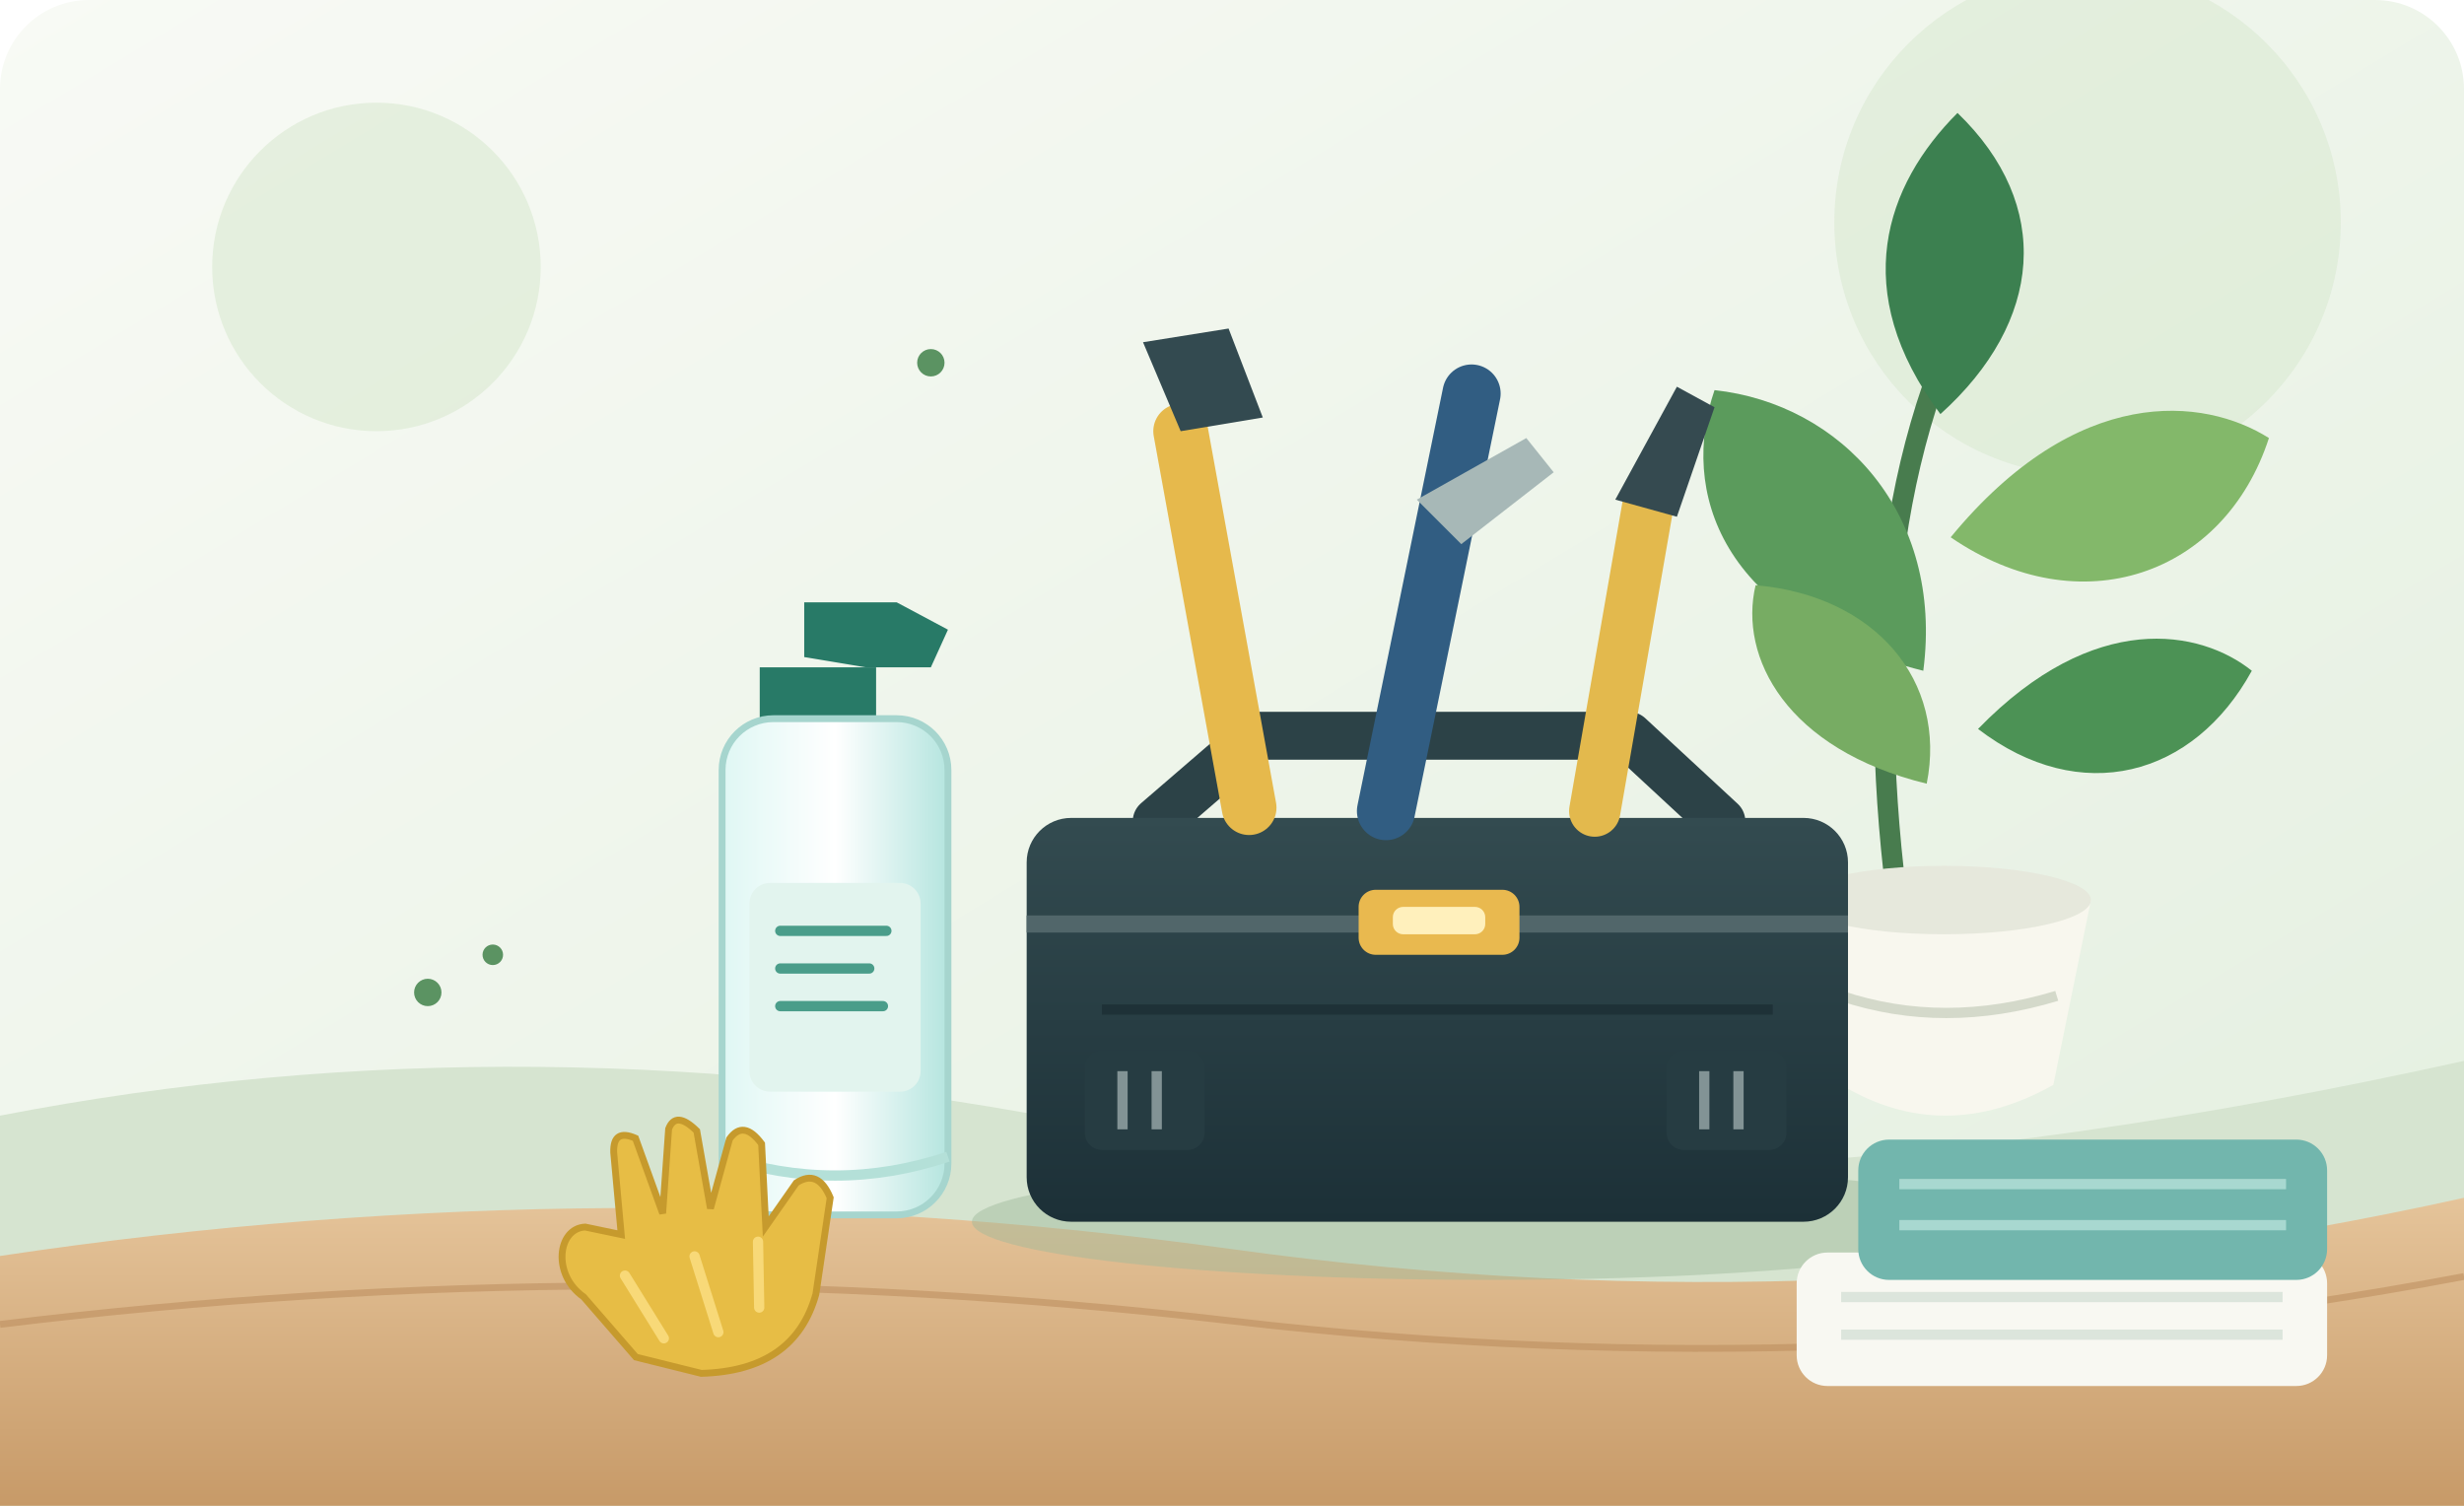
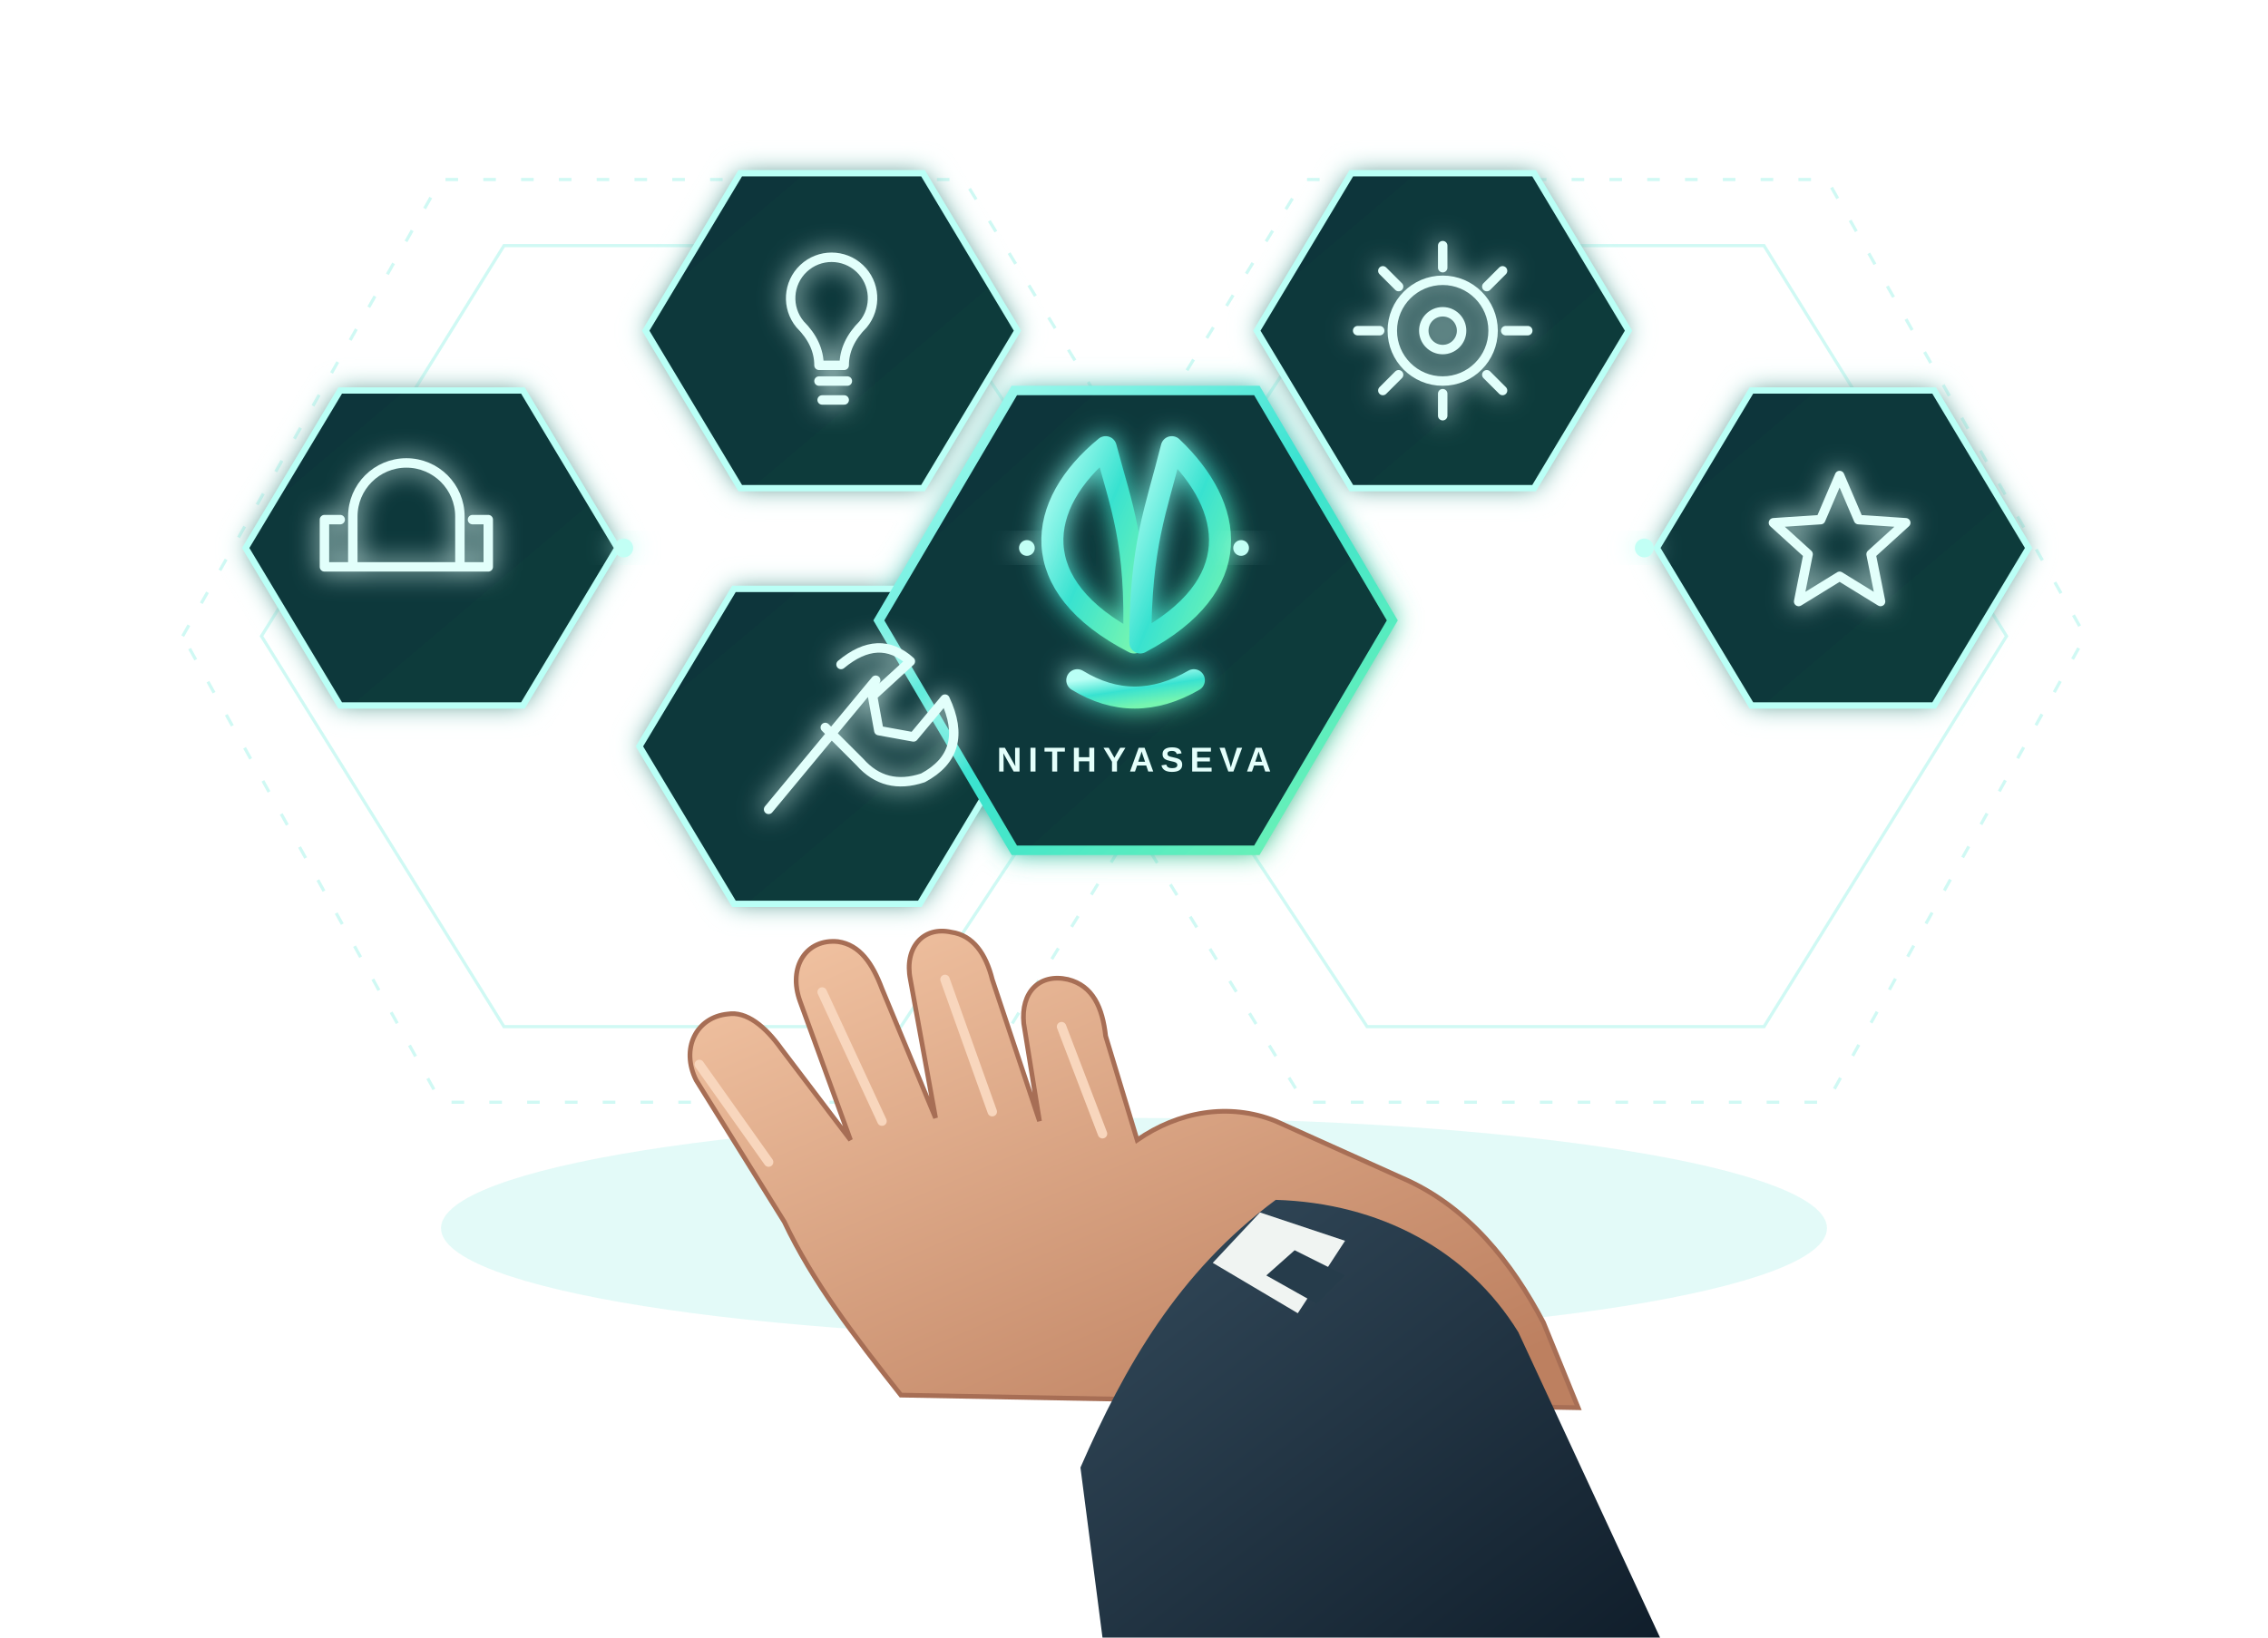
- <svg xmlns="http://www.w3.org/2000/svg" viewBox="0 0 720 440" role="img" aria-labelledby="title desc">
+ <svg xmlns="http://www.w3.org/2000/svg" viewBox="0 0 720 520" role="img" aria-labelledby="t d">
  <defs>
-     <linearGradient id="wall" x1="0" y1="0" x2="1" y2="1">
-       <stop stop-color="#f8faf5" />
-       <stop offset="1" stop-color="#e3efdf" />
+     <linearGradient id="g" x2="1" y2="1">
+       <stop stop-color="#0b353b" />
+       <stop offset="1" stop-color="#123c3a" />
    </linearGradient>
-     <linearGradient id="wood" x1="0" y1="0" x2="0" y2="1">
-       <stop stop-color="#e5c49a" />
-       <stop offset="1" stop-color="#c79a68" />
+     <linearGradient id="c" x2="1" y2="1">
+       <stop stop-color="#b9fff5" />
+       <stop offset=".5" stop-color="#38e2d0" />
+       <stop offset="1" stop-color="#76f5b0" />
    </linearGradient>
-     <linearGradient id="case" x1="0" y1="0" x2="0" y2="1">
-       <stop stop-color="#334b50" />
-       <stop offset="1" stop-color="#1c3037" />
+     <linearGradient id="s" x2="1" y2="1">
+       <stop stop-color="#344b5c" />
+       <stop offset="1" stop-color="#101e2b" />
    </linearGradient>
-     <linearGradient id="bottle" x1="0" y1="0" x2="1" y2="0">
-       <stop stop-color="#dff7f4" />
-       <stop offset=".5" stop-color="#fff" />
-       <stop offset="1" stop-color="#b5e5df" />
+     <linearGradient id="h" x2=".8" y2="1">
+       <stop stop-color="#f4c6a5" />
+       <stop offset="1" stop-color="#bd8060" />
    </linearGradient>
+     <filter id="glow" x="-40%" y="-40%" width="180%" height="180%">
+       <feGaussianBlur stdDeviation="4" result="b" />
+       <feMerge>
+         <feMergeNode in="b" />
+         <feMergeNode in="SourceGraphic" />
+       </feMerge>
+     </filter>
  </defs>
-   <rect width="720" height="440" rx="26" fill="url(#wall)" />
-   <circle cx="110" cy="78" r="48" fill="#d7e8ce" opacity=".55" />
-   <circle cx="610" cy="65" r="74" fill="#d1e4c8" opacity=".42" />
-   <path d="M0 326 Q155 296 320 329 T720 310 V440H0Z" fill="#d6e4d0" />
-   <path d="M0 367 Q180 340 360 365 T720 350 V440H0Z" fill="url(#wood)" />
-   <path d="M0 387 Q180 365 360 386 T720 373" fill="none" stroke="#b88857" stroke-width="2" opacity=".5" />
-   <g transform="translate(500 25)">
-     <path d="M56 250 C45 177 50 109 78 58" stroke="#487c4e" stroke-width="6" fill="none" stroke-linecap="round" />
-     <path d="M62 171 C2 156 -9 118 1 89 C38 93 68 125 62 171Z" fill="#5b9b5c" />
-     <path d="M70 132 C107 87 144 91 163 103 C150 143 108 158 70 132Z" fill="#83b86a" />
-     <path d="M67 96 C40 60 51 29 72 8 C100 35 97 69 67 96Z" fill="#3c8050" />
-     <path d="M63 204 C22 194 8 167 13 146 C48 149 69 174 63 204Z" fill="#77ac63" />
-     <path d="M78 188 C112 153 143 159 158 171 C141 202 108 211 78 188Z" fill="#4c9255" />
-     <path d="M26 238 L111 238 L100 292 Q68 310 38 292Z" fill="#f8f7ee" />
-     <ellipse cx="68" cy="238" rx="43" ry="10" fill="#e6e8dc" />
-     <path d="M38 266 Q68 276 101 266" stroke="#d4d9ca" stroke-width="3" fill="none" />
+   <ellipse cx="360" cy="390" rx="220" ry="35" fill="#36dcca" opacity=".14" />
+   <g fill="none" stroke="#61eadb" stroke-opacity=".3">
+     <path d="M83 202 160 78H286L360 190 434 78H560L637 202 560 326H434L360 214 286 326H160Z" />
+     <path d="M58 202 140 57H306L360 145 414 57H580L662 202 580 350H414L360 262 306 350H140Z" stroke-dasharray="4 8" />
  </g>
-   <g transform="translate(300 215)">
-     <ellipse cx="135" cy="142" rx="151" ry="17" fill="#9db89a" opacity=".45" />
-     <path d="M38 25 L67 0 H176 L203 25" fill="none" stroke="#2c4247" stroke-width="14" stroke-linecap="round" stroke-linejoin="round" />
-     <rect x="0" y="24" width="240" height="118" rx="13" fill="url(#case)" />
-     <path d="M0 55 H240" stroke="#51666a" stroke-width="5" />
-     <rect x="97" y="45" width="47" height="19" rx="5" fill="#e9b94f" />
-     <rect x="107" y="50" width="27" height="8" rx="3" fill="#fff0bc" />
-     <path d="M22 80 H218" stroke="#17282e" stroke-width="3" opacity=".6" />
-     <rect x="17" y="92" width="35" height="29" rx="5" fill="#263c42" />
-     <path d="M28 98 V115 M38 98 V115" stroke="#829395" stroke-width="3" />
-     <rect x="187" y="92" width="35" height="29" rx="5" fill="#263c42" />
-     <path d="M198 98 V115 M208 98 V115" stroke="#829395" stroke-width="3" />
+   <g filter="url(#glow)" stroke="#bafff6" stroke-width="2" fill="url(#g)">
+     <path d="M78 174 108 124H166L196 174 166 224H108Z" />
+     <path d="M205 105 235 55H293L323 105 293 155H235Z" />
+     <path d="M203 237 233 187H292L322 237 292 287H233Z" />
+     <path d="M399 105 429 55H487L517 105 487 155H429Z" />
+     <path d="M526 174 556 124H614L644 174 614 224H556Z" />
+     <path d="M279 197 322 124H399L442 197 399 270H322Z" stroke="url(#c)" stroke-width="3" />
  </g>
-   <g stroke-linecap="round" stroke-linejoin="round">
-     <path d="M365 236 L345 126" stroke="#e6b94c" stroke-width="16" />
-     <path d="M345 126 L334 100 L359 96 L369 122Z" fill="#334a50" />
-     <path d="M405 237 L430 115" stroke="#315d82" stroke-width="17" />
-     <path d="M414 146 L446 128 L454 138 L427 159Z" fill="#a7b8b7" />
-     <path d="M466 237 L482 145" stroke="#e3b94d" stroke-width="15" />
-     <path d="M472 146 L490 113 L501 119 L490 151Z" fill="#354a50" />
+   <g fill="none" stroke="#e2fffb" stroke-width="3" stroke-linecap="round" stroke-linejoin="round" filter="url(#glow)">
+     <path d="M112 164a17 17 0 0 1 34 0v16h-34zM108 165h-5v15h9M150 165h5v15h-9" />
+     <path d="M254 103a13 13 0 1 1 20 0q-6 6-6 13h-8q0-7-6-13ZM260 121h9M261 127h7" />
+     <path d="M244 257 278 216M267 211q12-10 22-1l-12 11 2 11 11 2 10-12q8 17-7 25-12 4-20-5l-11-11" />
+     <circle cx="458" cy="105" r="16" />
+     <circle cx="458" cy="105" r="6" />
+     <path d="M458 78v7m0 40v7m-27-27h7m40 0h7m-46-19 5 5m28 28 5 5m0-38-5 5m-28 28-5 5" />
+     <path d="m584 151 6 14 15 1-11 10 3 15-13-8-13 8 3-15-11-10 15-1z" />
  </g>
-   <g transform="translate(190 164)">
-     <path d="M32 31 H66 V51 H32Z" fill="#287a67" />
-     <path d="M45 28 V12 H72 L87 20 L82 31 H63" fill="#287a67" />
-     <rect x="21" y="46" width="66" height="145" rx="15" fill="url(#bottle)" stroke="#a6d5ce" stroke-width="2" />
-     <rect x="29" y="94" width="50" height="61" rx="6" fill="#e2f4ee" />
-     <path d="M38 108 H69 M38 119 H64 M38 130 H68" stroke="#4a9d8a" stroke-width="3" stroke-linecap="round" />
-     <path d="M21 174 Q54 185 87 174" stroke="#b4e0d8" stroke-width="3" fill="none" />
+   <g filter="url(#glow)" fill="none" stroke="url(#c)" stroke-width="7" stroke-linecap="round" stroke-linejoin="round">
+     <path d="M360 204c-35-18-31-44-9-62 5 19 10 30 9 62z" />
+     <path d="M362 204c34-18 30-43 10-62-5 20-10 31-10 62z" />
+     <path d="M342 216q18 11 37 0" />
  </g>
-   <g transform="translate(525 333)">
-     <rect x="0" y="33" width="155" height="39" rx="9" fill="#f8f8f2" />
-     <path d="M13 46 H142 M13 57 H142" stroke="#dce5dc" stroke-width="3" />
-     <rect x="18" y="0" width="137" height="41" rx="9" fill="#72b6ad" />
-     <path d="M30 13 H143 M30 25 H143" stroke="#a8d8d0" stroke-width="3" />
+   <text x="360" y="245" text-anchor="middle" fill="#e4fffb" font-family="Arial,sans-serif" font-size="11" font-weight="700" letter-spacing="2">NITHYASEVA</text>
+   <g fill="#c2fff5" filter="url(#glow)">
+     <circle cx="198" cy="174" r="3" />
+     <circle cx="326" cy="174" r="2.5" />
+     <circle cx="394" cy="174" r="2.5" />
+     <circle cx="522" cy="174" r="3" />
  </g>
-   <g transform="translate(155 337) rotate(-10)">
-     <path d="M8 44 C0 36 4 23 12 24 L22 28 L24 4 Q25 -3 31 1 L35 24 L41 0 Q44 -5 49 2 L49 25 L58 6 Q63 1 67 9 L64 33 L75 22 Q82 19 84 28 L75 55 Q65 76 38 72 L20 64Z" fill="#e7bd45" stroke="#c69a2d" stroke-width="2" />
-     <path d="M21 40 L29 60 M42 38 L45 61 M61 37 L58 56" stroke="#f8d978" stroke-width="3" fill="none" stroke-linecap="round" />
-   </g>
-   <g fill="#5b9362">
-     <circle cx="125" cy="290" r="4" />
-     <circle cx="144" cy="279" r="3" />
-     <circle cx="272" cy="106" r="4" />
+   <path d="M286 443c-15-19-28-36-37-55l-28-45c-5-10 0-20 10-21 6-1 12 4 17 11l22 29-16-44c-4-11 2-20 12-19 7 1 11 7 14 15l17 41-8-44c-2-10 4-17 13-15 7 1 11 7 13 15l15 45-5-31c-1-10 5-16 14-14 8 2 11 9 12 18l10 33c13-9 29-12 44-6l40 18c21 9 35 27 45 46l11 27z" fill="url(#h)" stroke="#a76e55" stroke-width="1.5" />
+   <path d="M405 381c33 1 61 16 77 42l45 97H350l-7-54c14-32 31-62 62-85z" fill="url(#s)" />
+   <path d="m400 385 27 9-15 23-27-16z" fill="#f0f4f2" />
+   <path d="m411 397 16 8-9 9-16-9z" fill="#263c4b" />
+   <g fill="none" stroke="#f8d6bd" stroke-width="3" stroke-linecap="round">
+     <path d="m222 338 22 31m17-54 19 41m20-45 15 42m22-27 13 34" />
  </g>
</svg>
